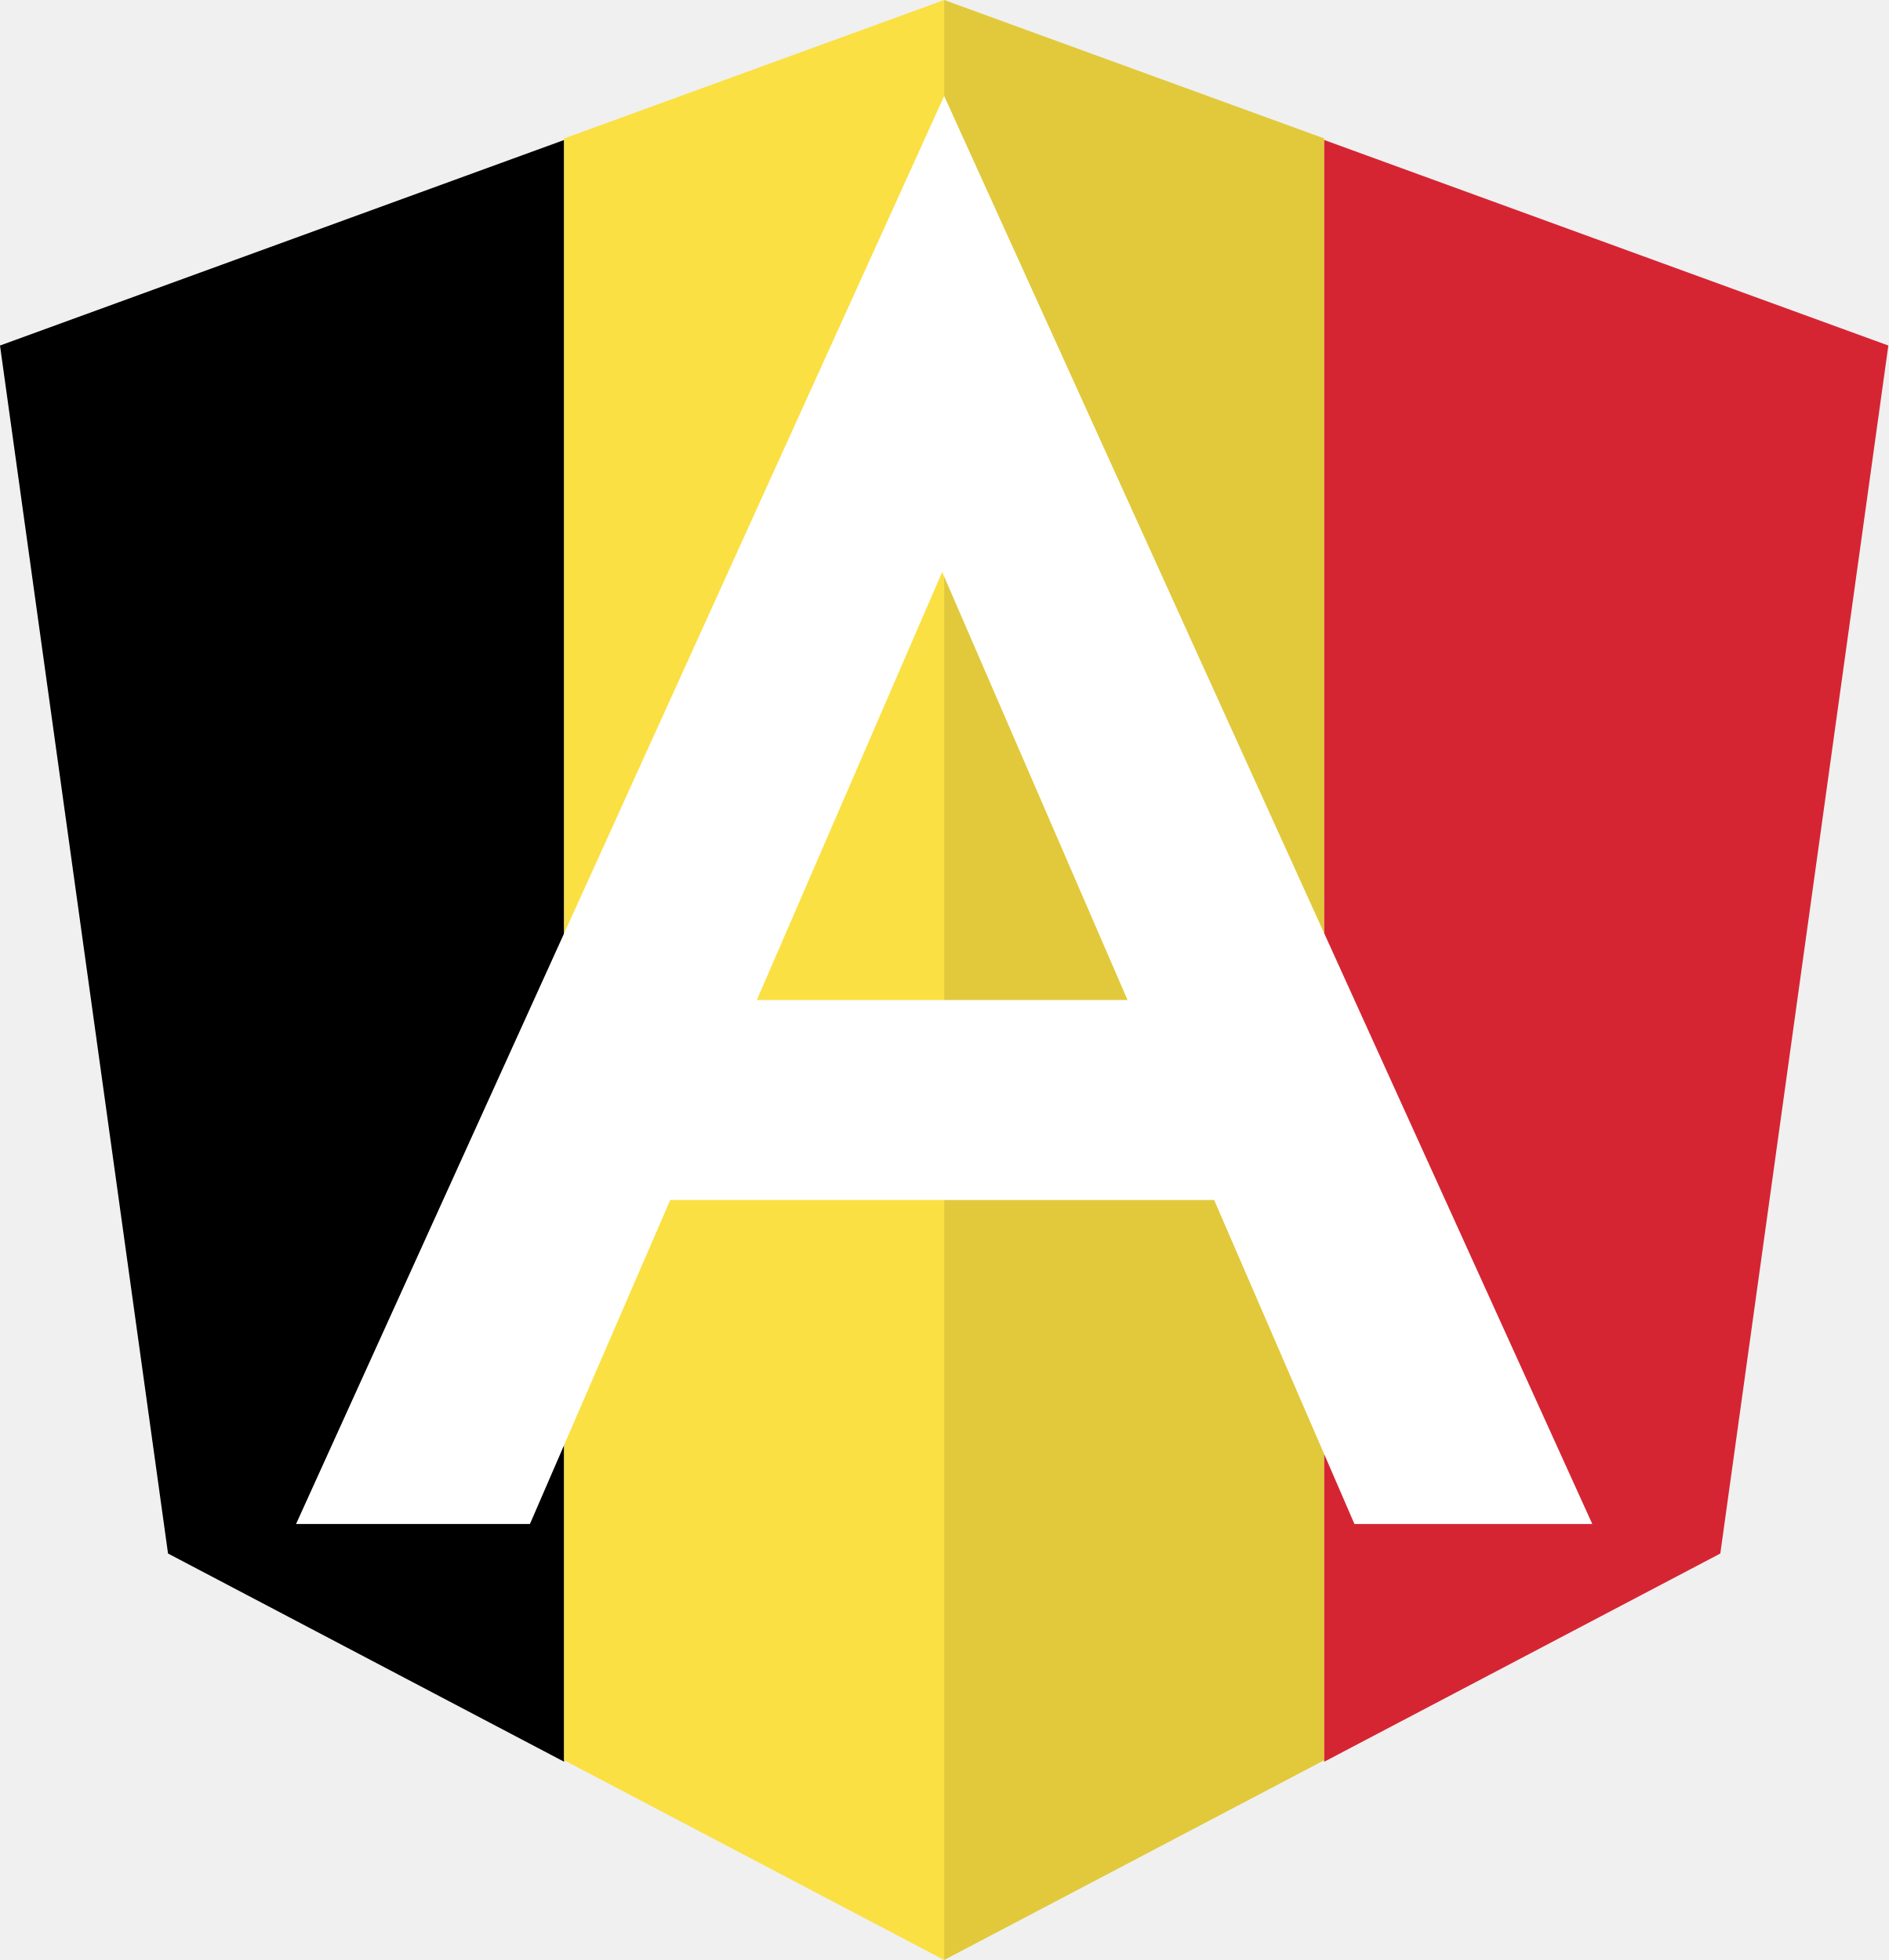
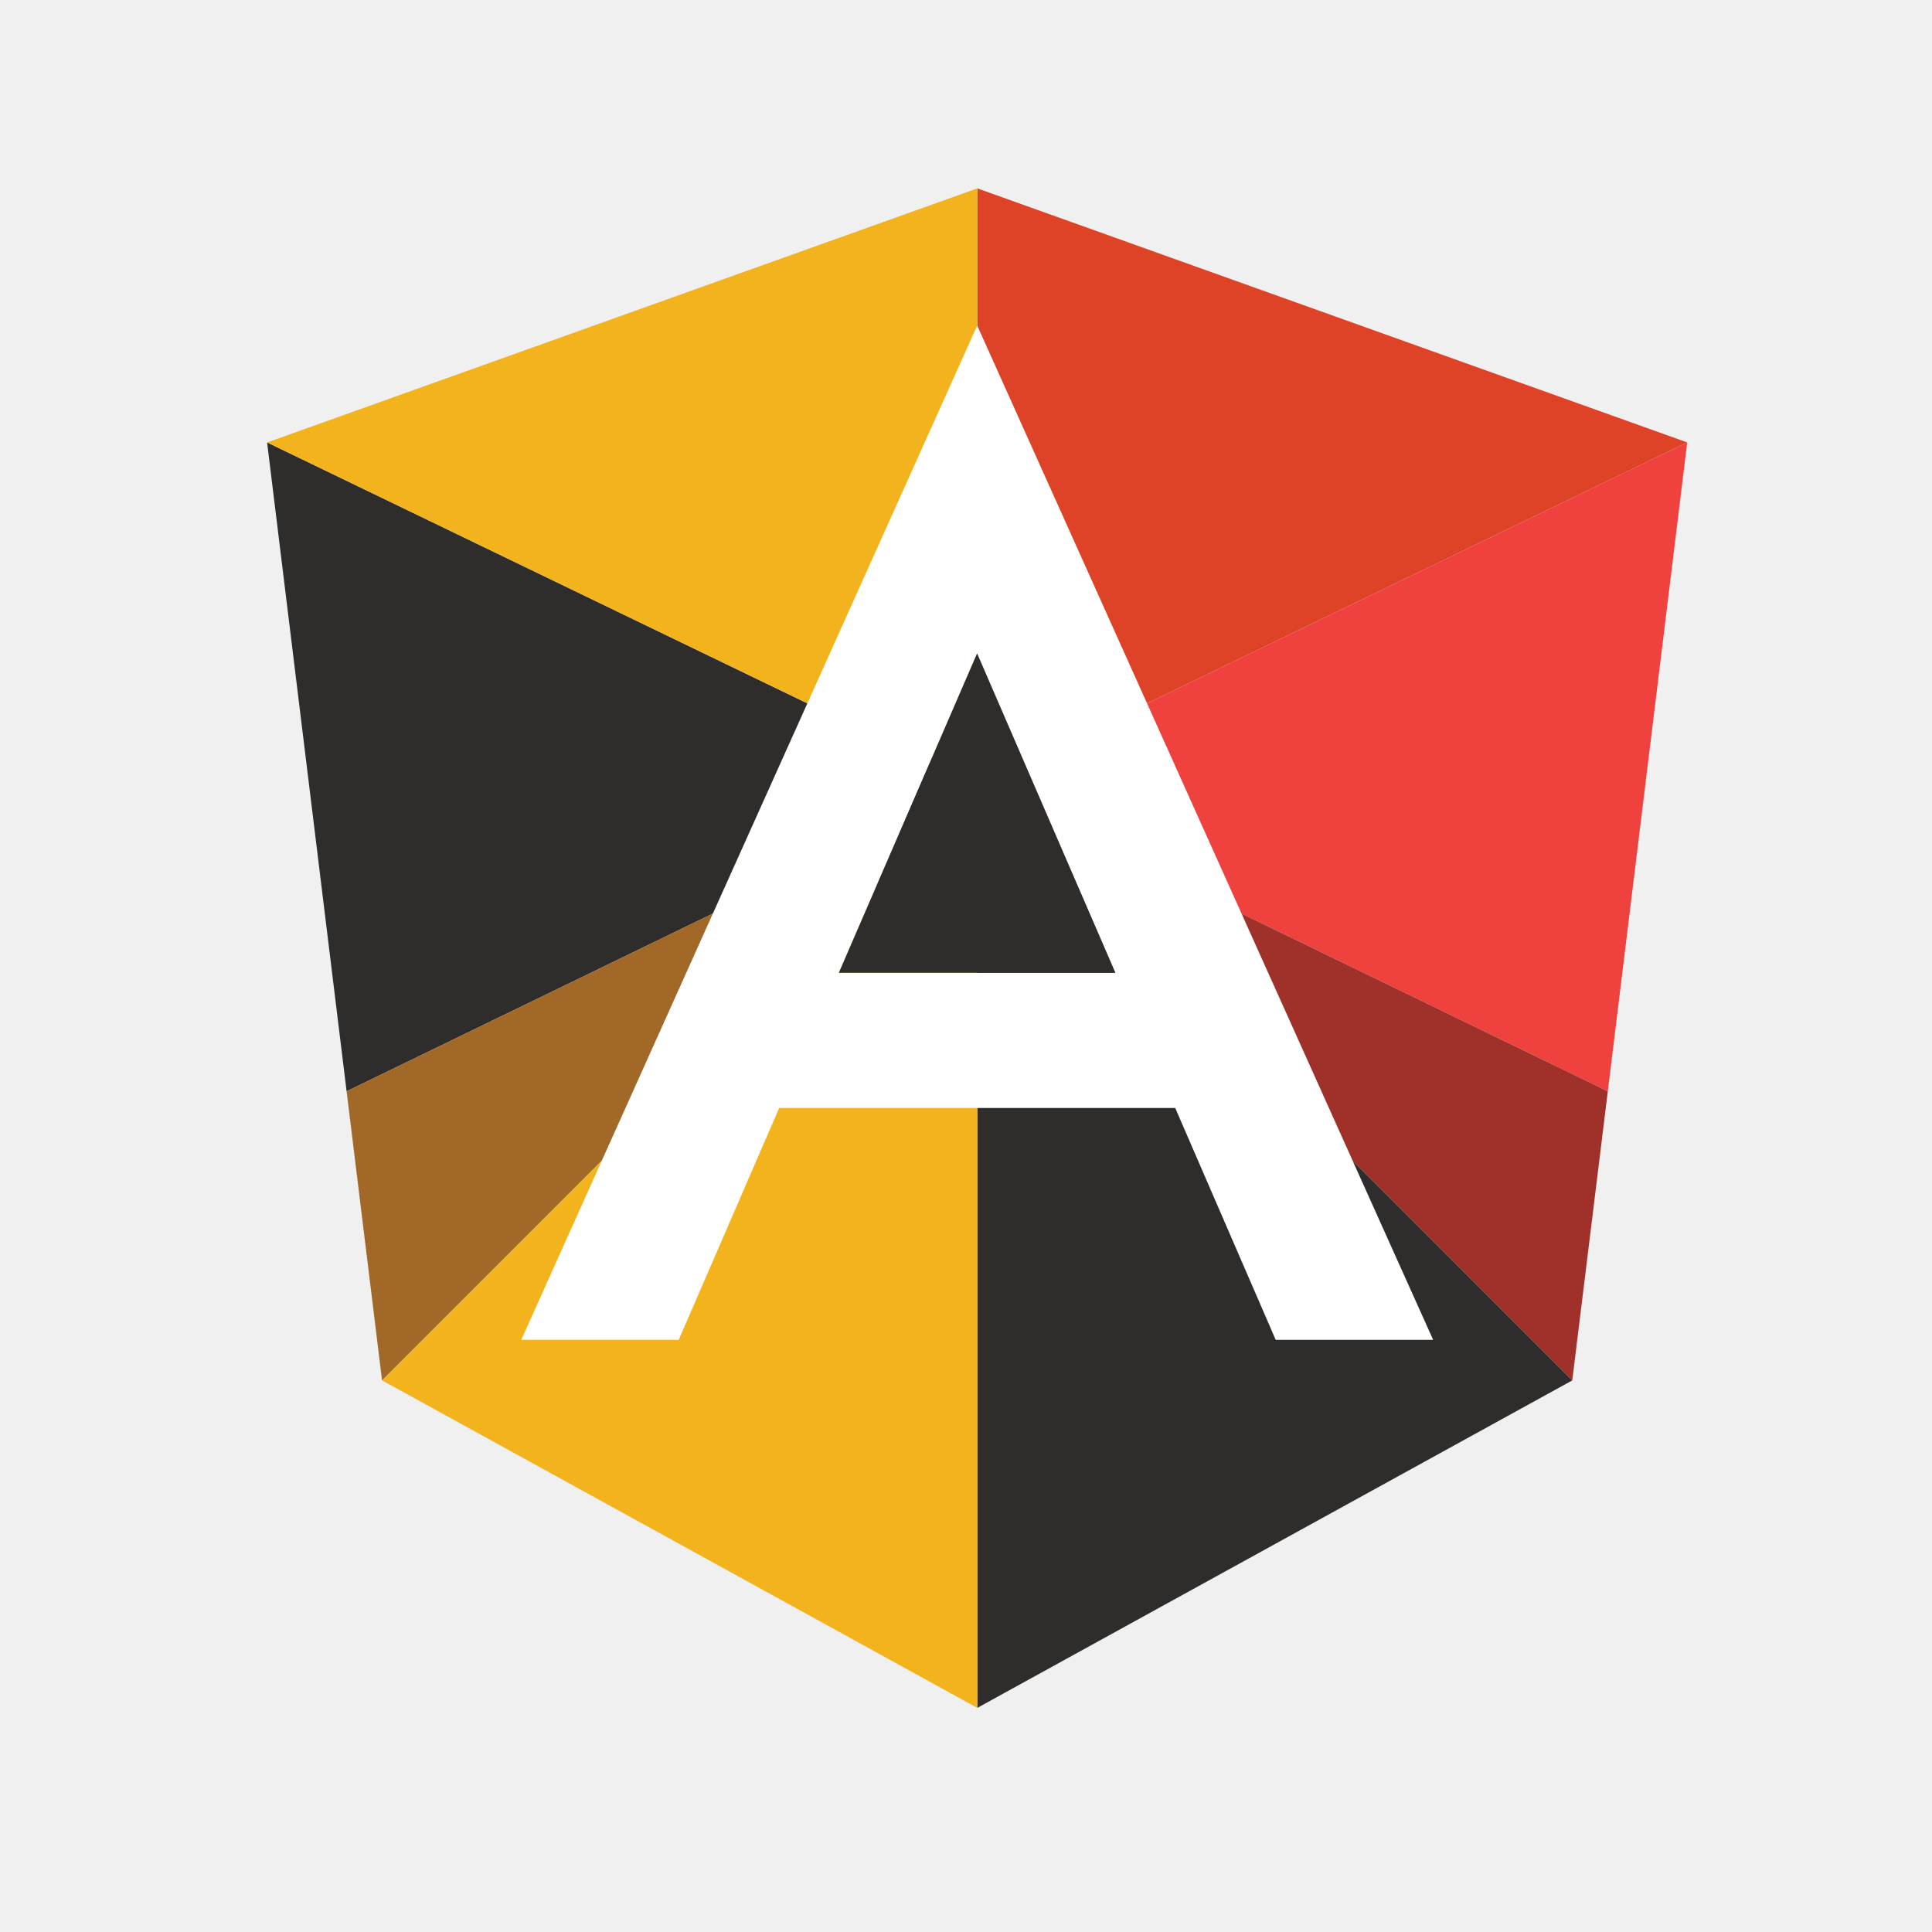
- <svg xmlns="http://www.w3.org/2000/svg" width="472px" height="490px" viewBox="0 0 472 490" version="1.1">
-   <defs />
-   <g id="Page-1" stroke="none" stroke-width="1" fill="none" fill-rule="evenodd">
-     <g id="ng-be">
-       <g id="shield">
-         <path d="M141,35 L141,440.432 L42,388.381 L0,86.381 L141,35 L141,35 Z" id="left" fill="#000000" />
-         <path d="M141,440.051 L236,489.999 L236,0 L141,34.618 L141,440.051 L141,440.051 Z" id="left-middle" fill="#FAE042" />
-         <path d="M236,440.051 L331,489.999 L331,0 L236,34.618 L236,440.051 L236,440.051 Z" id="right-middle" fill="#E1C93B" transform="translate(283.5, 244.9996) scale(-1, 1) translate(-283.5, -244.9996) " />
-         <path d="M472,35 L472,440.432 L373,388.381 L331,86.381 L472,35 L472,35 Z" id="right" fill="#D52533" transform="translate(401.5, 237.7162) scale(-1, 1) translate(-401.5, -237.7162) " />
-       </g>
-       <path d="M281.832,250 L235.505,143 L189.177,250 L281.832,250 L281.832,250 L281.832,250 Z M303.48,300 L338.55,381 L132.459,381 L167.529,300 L303.48,300 L303.48,300 L303.48,300 Z M236,24 L398,381 L74,381 L236,24 L236,24 L236,24 Z" id="Triangle-1" fill="#FFFFFF" />
-     </g>
-   </g>
+ <svg xmlns="http://www.w3.org/2000/svg" id="Laag_1" data-name="Laag 1" viewBox="0 0 200 200">
+   <defs>
+     <style>.cls-1{fill:#2e2d2c;}.cls-2{fill:#de4328;}.cls-3{fill:#a16828;}.cls-4{fill:#ef413e;}.cls-5{fill:#a0312a;}.cls-6{fill:#f2b31c;}.cls-7{fill:#fff;}</style>
+   </defs>
+   <polygon class="cls-1" points="101.17 176.8 162.76 142.9 101.17 81.3 101.17 176.8" />
+   <polygon class="cls-2" points="101.17 19.5 101.17 81.3 174.66 45.8 101.17 19.5" />
+   <polygon class="cls-1" points="101.15 81.3 35.88 112.97 27.65 45.8 101.15 81.3" />
+   <polygon class="cls-3" points="101.15 81.3 39.55 142.9 35.88 112.97 101.15 81.3" />
+   <polygon class="cls-4" points="101.17 81.3 166.44 112.97 174.66 45.8 101.17 81.3" />
+   <polygon class="cls-5" points="101.17 81.3 162.76 142.9 166.44 112.97 101.17 81.3" />
+   <polygon class="cls-6" points="101.17 81.3 39.56 142.9 101.17 176.8 101.17 81.3" />
+   <polygon class="cls-6" points="27.66 45.8 101.17 81.3 101.17 19.5 27.66 45.8" />
+   <path class="cls-7" d="M101.16,33.7v0l-47.2,105h16.3l10.4-24h41l10.4,24h16.3Zm-14.32,67,14.3-33v0l14.3,33Z" />
+   <polygon class="cls-1" points="115.46 100.7 86.84 100.7 101.14 67.66 101.15 67.68 101.16 67.66 115.46 100.7" />
</svg>
